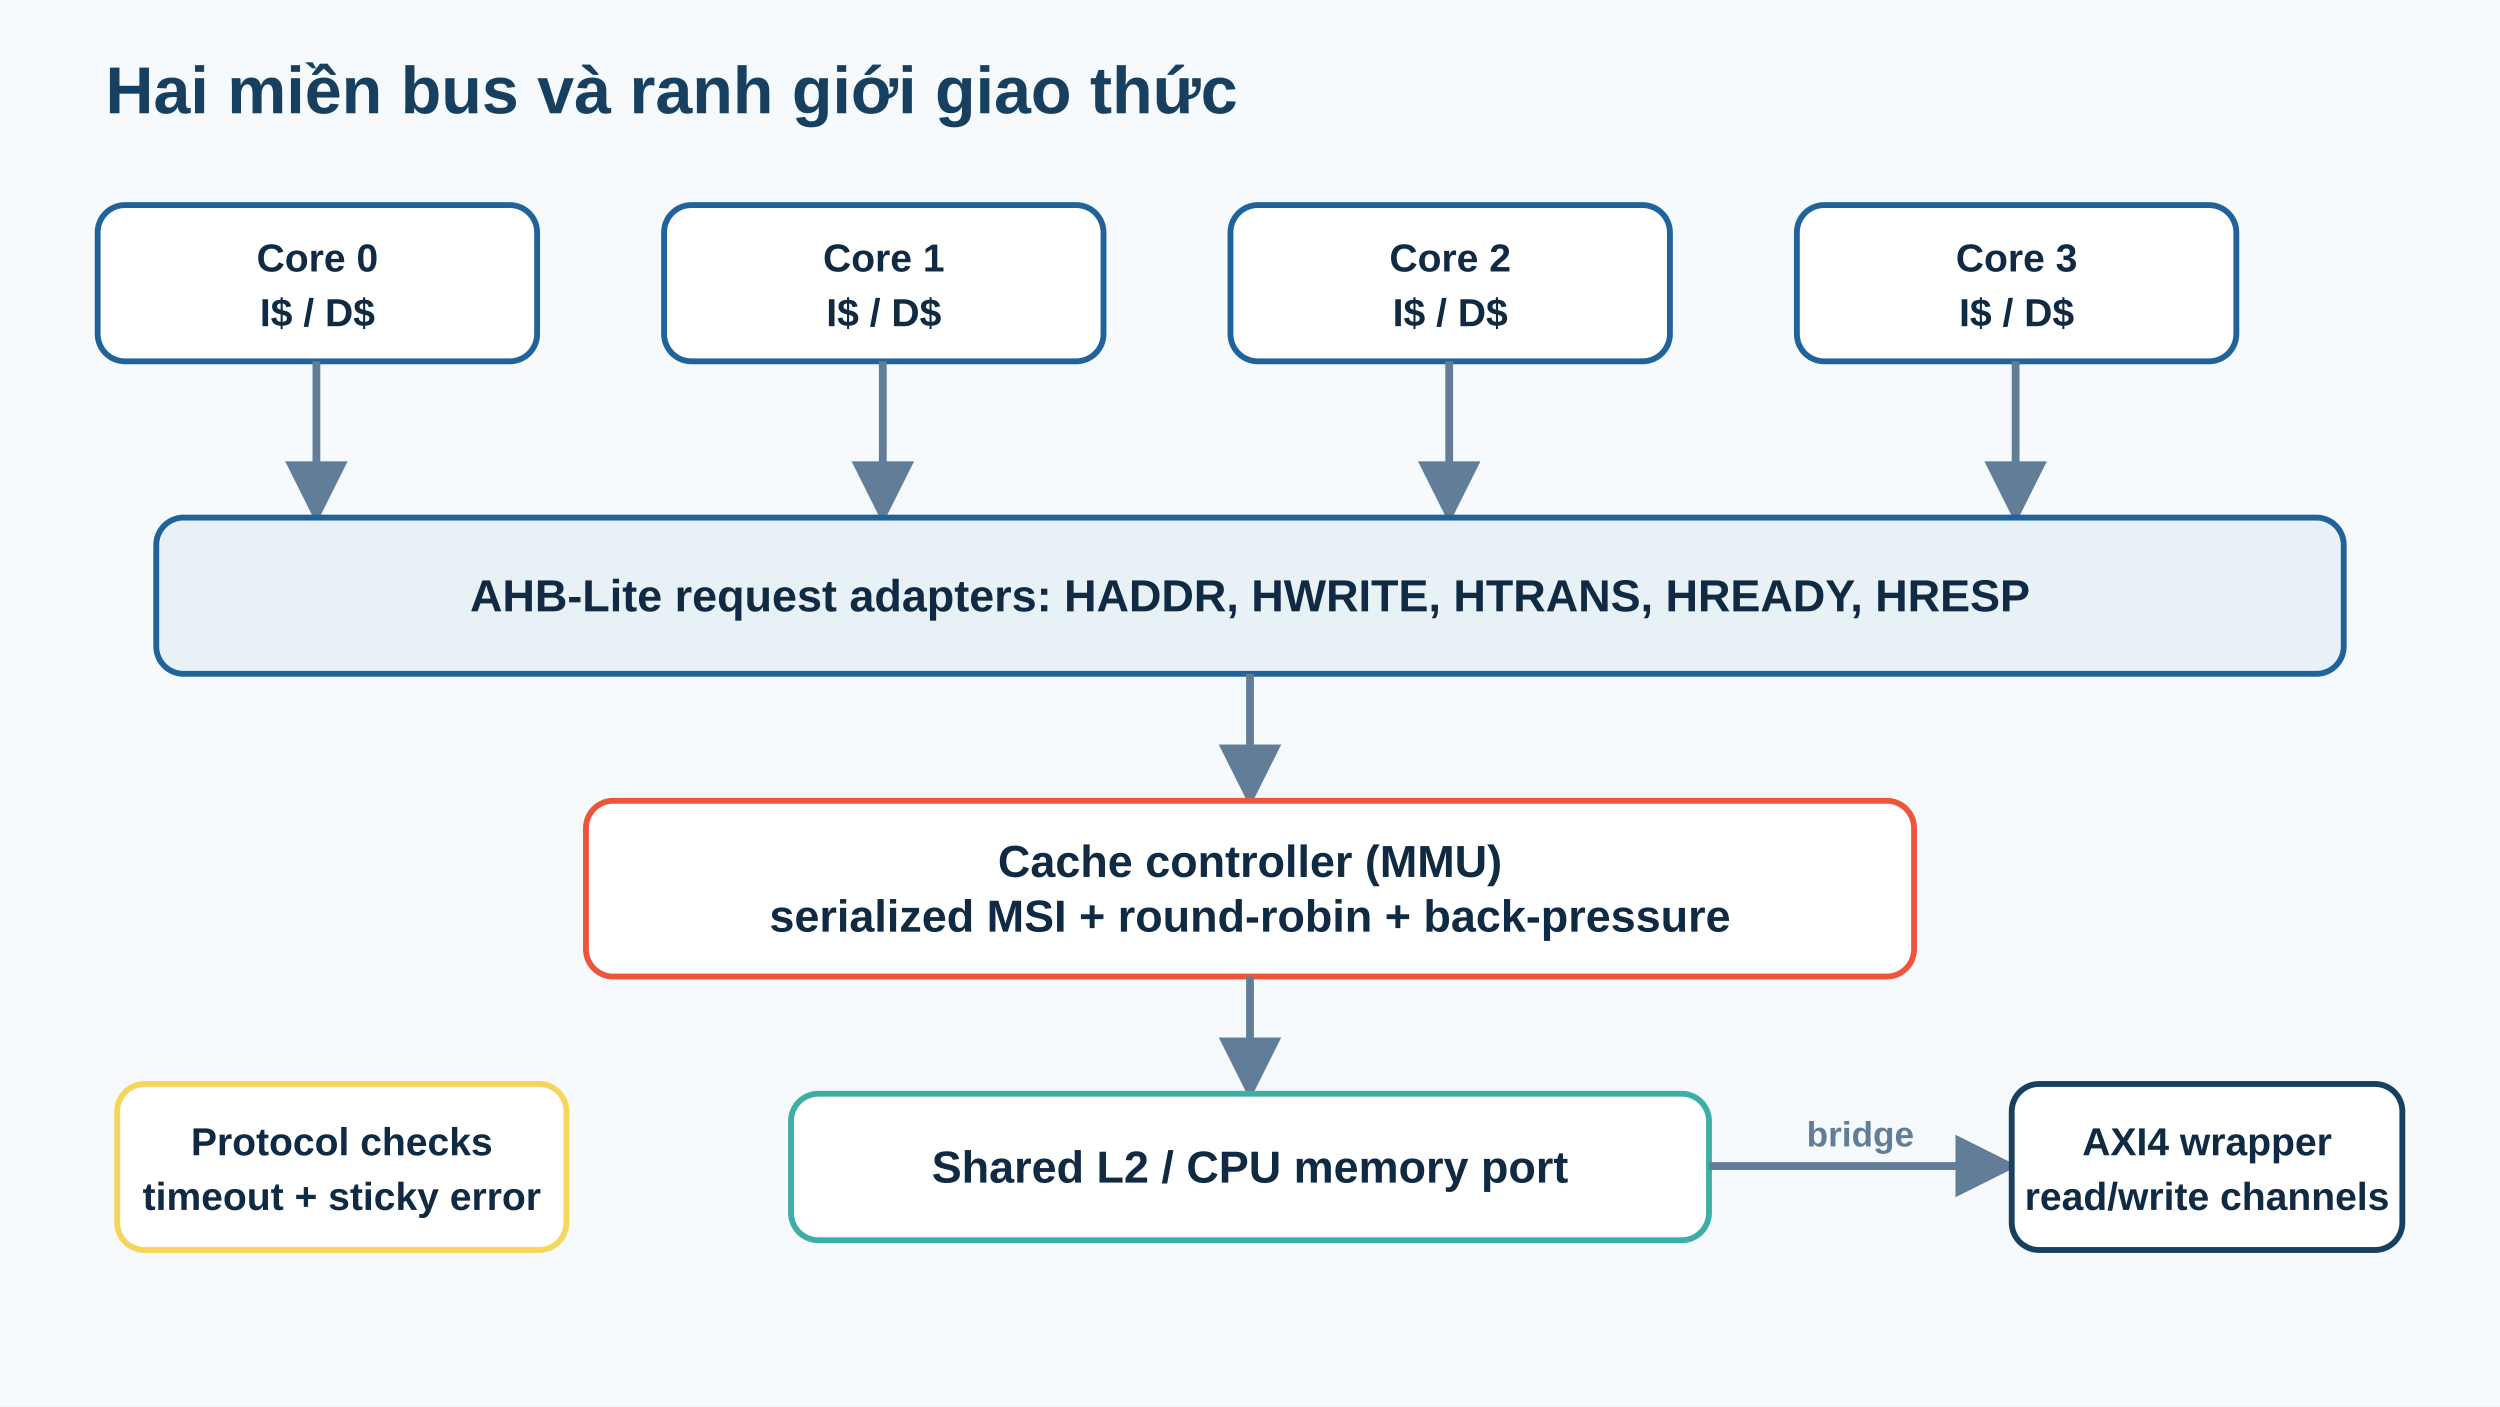
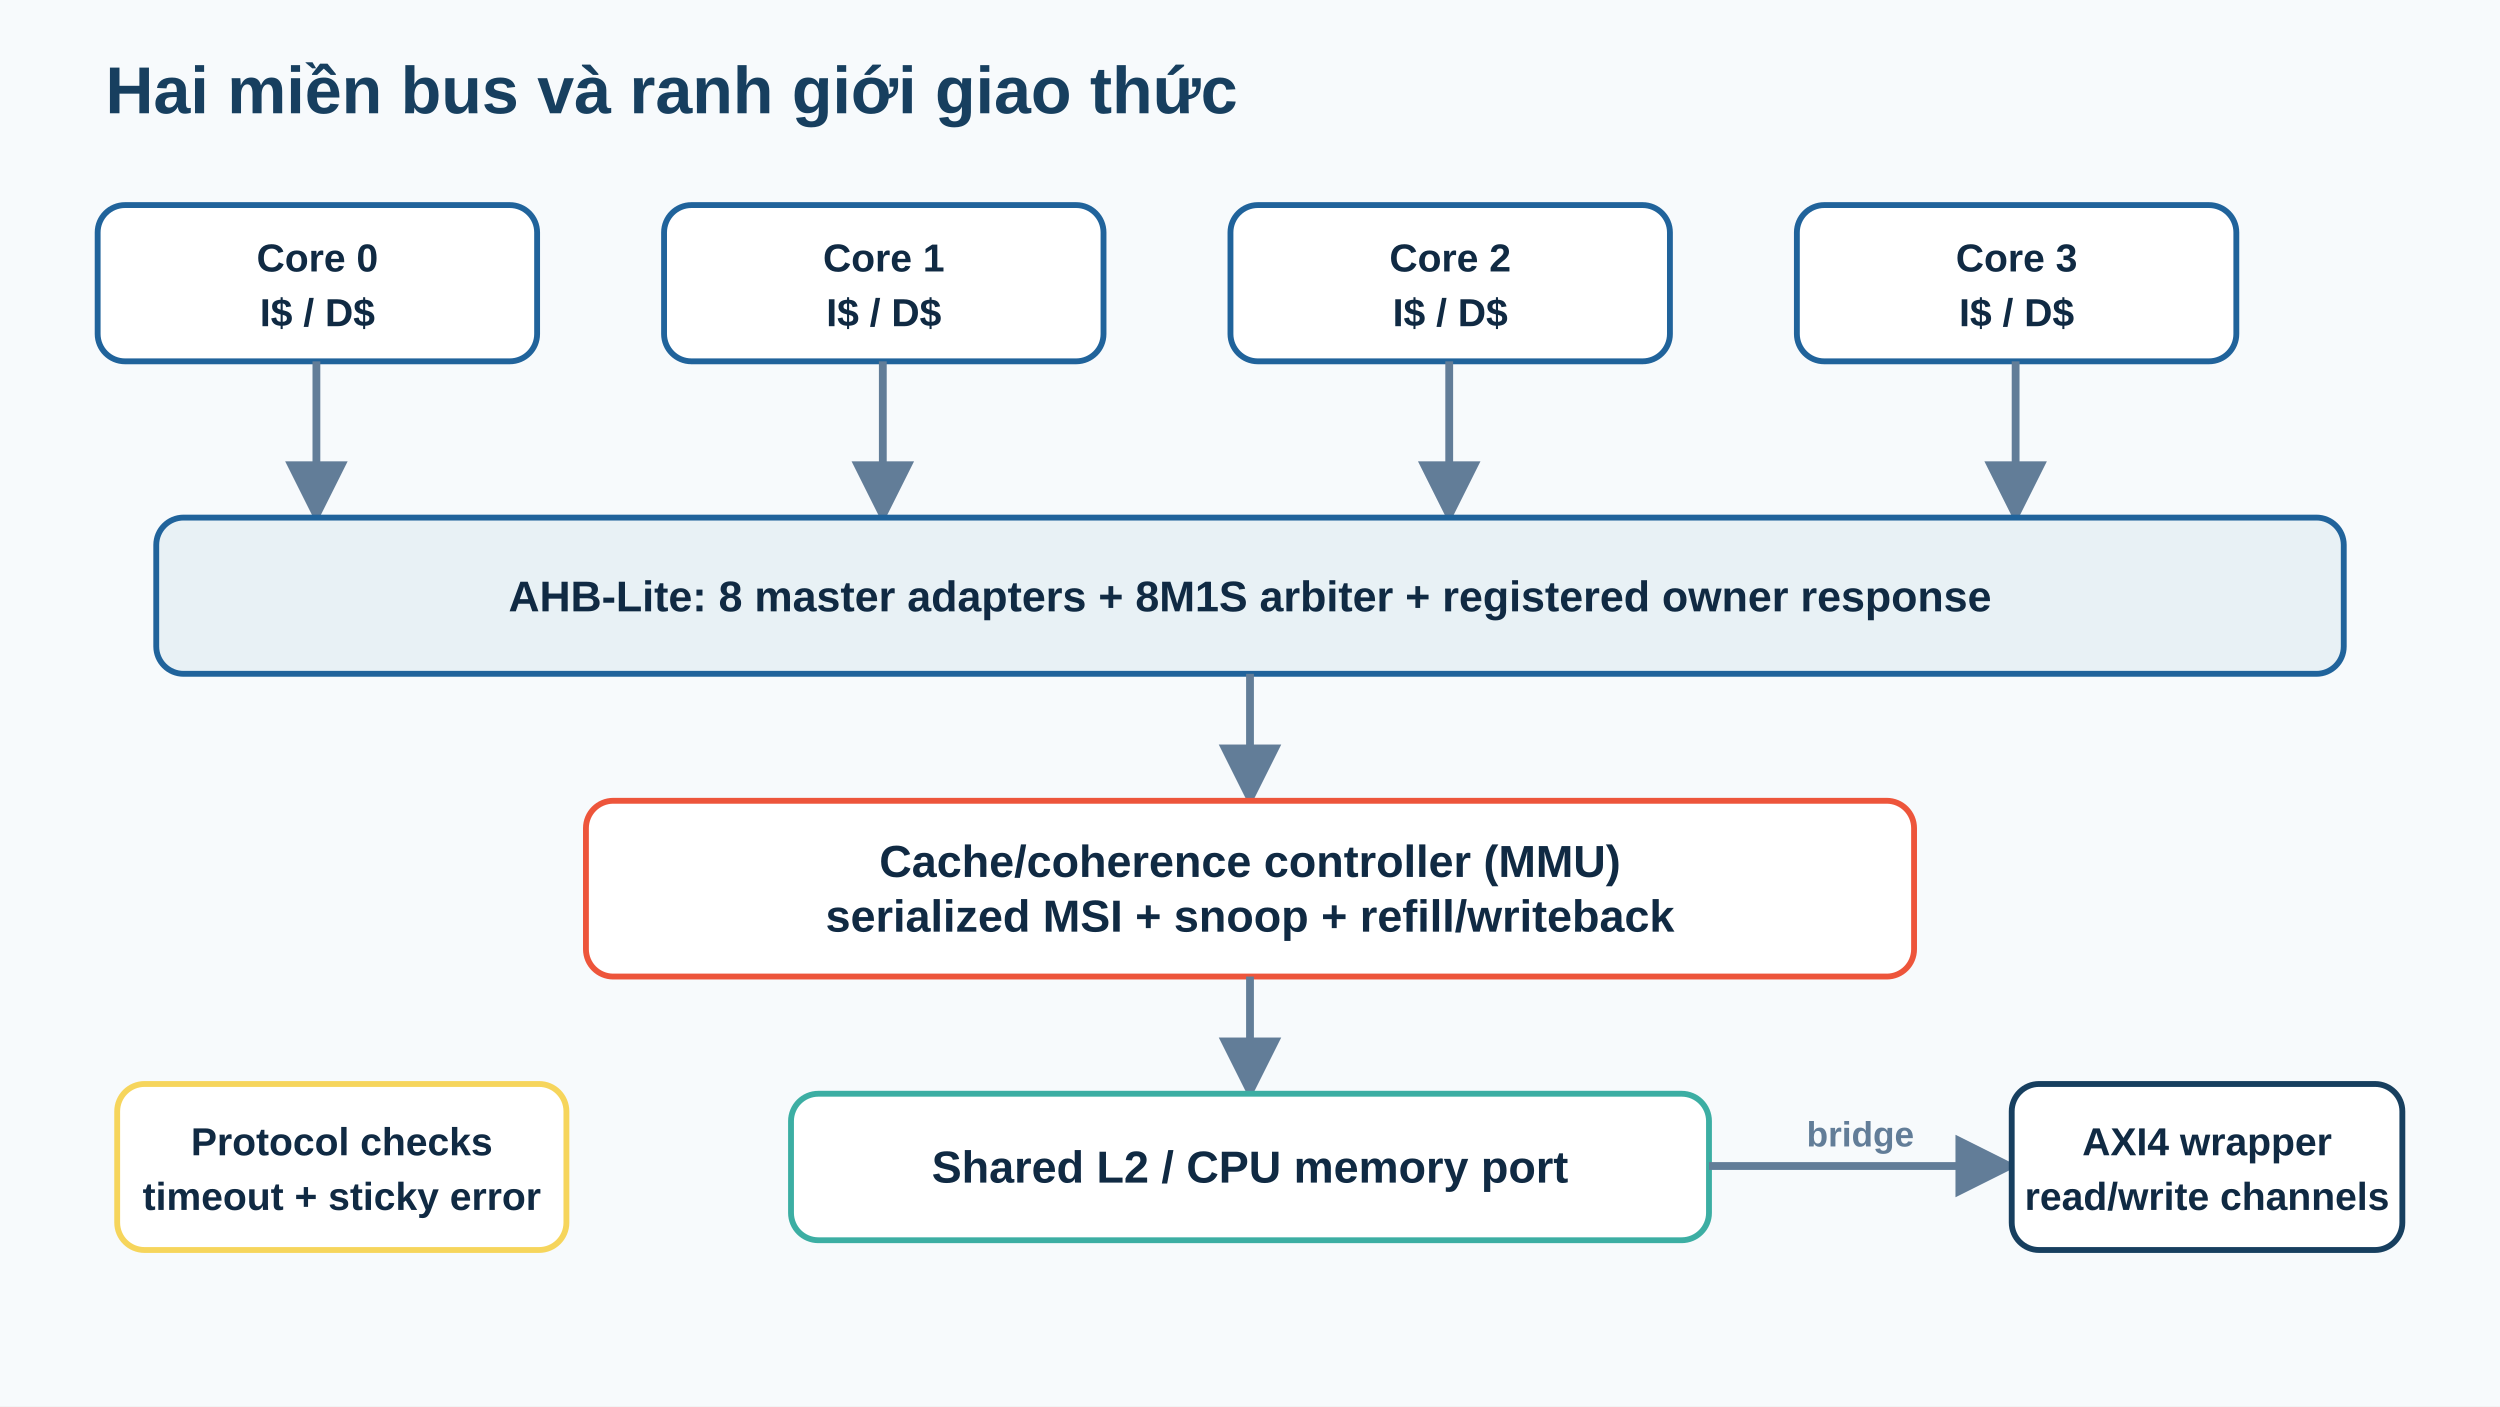
<svg xmlns="http://www.w3.org/2000/svg" width="1280" height="720" viewBox="0 0 1280 720">
  <defs>
    <marker id="arrow" viewBox="0 0 10 10" refX="9" refY="5" markerWidth="8" markerHeight="8" orient="auto-start-reverse">
      <path d="M 0 0 L 10 5 L 0 10 z" fill="#627D98" />
    </marker>
  </defs>
  <rect width="1280" height="720" fill="#F7FAFC" />
  <text x="54" y="58" font-family="Segoe UI, Arial, sans-serif" font-size="34" font-weight="750" text-anchor="start" fill="#173F5F">Hai miền bus và ranh giới giao thức</text>
  <rect x="50" y="105" width="225" height="80" rx="14" fill="#FFFFFF" stroke="#20639B" stroke-width="3" />
  <text x="162.5" y="139" font-family="Segoe UI, Arial, sans-serif" font-size="20" font-weight="650" text-anchor="middle" fill="#102A43">Core 0</text>
  <text x="162.5" y="167" font-family="Segoe UI, Arial, sans-serif" font-size="20" font-weight="650" text-anchor="middle" fill="#102A43">I$ / D$</text>
  <rect x="340" y="105" width="225" height="80" rx="14" fill="#FFFFFF" stroke="#20639B" stroke-width="3" />
  <text x="452.5" y="139" font-family="Segoe UI, Arial, sans-serif" font-size="20" font-weight="650" text-anchor="middle" fill="#102A43">Core 1</text>
  <text x="452.5" y="167" font-family="Segoe UI, Arial, sans-serif" font-size="20" font-weight="650" text-anchor="middle" fill="#102A43">I$ / D$</text>
  <rect x="630" y="105" width="225" height="80" rx="14" fill="#FFFFFF" stroke="#20639B" stroke-width="3" />
  <text x="742.5" y="139" font-family="Segoe UI, Arial, sans-serif" font-size="20" font-weight="650" text-anchor="middle" fill="#102A43">Core 2</text>
  <text x="742.5" y="167" font-family="Segoe UI, Arial, sans-serif" font-size="20" font-weight="650" text-anchor="middle" fill="#102A43">I$ / D$</text>
  <rect x="920" y="105" width="225" height="80" rx="14" fill="#FFFFFF" stroke="#20639B" stroke-width="3" />
  <text x="1032.5" y="139" font-family="Segoe UI, Arial, sans-serif" font-size="20" font-weight="650" text-anchor="middle" fill="#102A43">Core 3</text>
  <text x="1032.5" y="167" font-family="Segoe UI, Arial, sans-serif" font-size="20" font-weight="650" text-anchor="middle" fill="#102A43">I$ / D$</text>
  <line x1="162" y1="185" x2="162" y2="265" stroke="#627D98" stroke-width="4" marker-end="url(#arrow)" />
  <line x1="452" y1="185" x2="452" y2="265" stroke="#627D98" stroke-width="4" marker-end="url(#arrow)" />
  <line x1="742" y1="185" x2="742" y2="265" stroke="#627D98" stroke-width="4" marker-end="url(#arrow)" />
  <line x1="1032" y1="185" x2="1032" y2="265" stroke="#627D98" stroke-width="4" marker-end="url(#arrow)" />
  <rect x="80" y="265" width="1120" height="80" rx="14" fill="#E8F1F5" stroke="#20639B" stroke-width="3" />
-   <text x="640" y="313" font-family="Segoe UI, Arial, sans-serif" font-size="23" font-weight="650" text-anchor="middle" fill="#102A43">AHB-Lite request adapters: HADDR, HWRITE, HTRANS, HREADY, HRESP</text>
+   <text x="640" y="313" font-family="Segoe UI, Arial, sans-serif" font-size="22" font-weight="650" text-anchor="middle" fill="#102A43">AHB-Lite: 8 master adapters + 8M1S arbiter + registered owner response</text>
  <line x1="640" y1="345" x2="640" y2="410" stroke="#627D98" stroke-width="4" marker-end="url(#arrow)" />
  <rect x="300" y="410" width="680" height="90" rx="14" fill="#FFFFFF" stroke="#ED553B" stroke-width="3" />
-   <text x="640" y="449" font-family="Segoe UI, Arial, sans-serif" font-size="23" font-weight="650" text-anchor="middle" fill="#102A43">Cache controller (MMU)</text>
-   <text x="640" y="477" font-family="Segoe UI, Arial, sans-serif" font-size="23" font-weight="650" text-anchor="middle" fill="#102A43">serialized MSI + round-robin + back-pressure</text>
+   <text x="640" y="449" font-family="Segoe UI, Arial, sans-serif" font-size="23" font-weight="650" text-anchor="middle" fill="#102A43">Cache/coherence controller (MMU)</text>
+   <text x="640" y="477" font-family="Segoe UI, Arial, sans-serif" font-size="23" font-weight="650" text-anchor="middle" fill="#102A43">serialized MSI + snoop + refill/writeback</text>
  <line x1="640" y1="500" x2="640" y2="560" stroke="#627D98" stroke-width="4" marker-end="url(#arrow)" />
  <rect x="405" y="560" width="470" height="75" rx="14" fill="#FFFFFF" stroke="#3CAEA3" stroke-width="3" />
  <text x="640" y="605.5" font-family="Segoe UI, Arial, sans-serif" font-size="23" font-weight="650" text-anchor="middle" fill="#102A43">Shared L2 / CPU memory port</text>
  <line x1="875" y1="597" x2="1030" y2="597" stroke="#627D98" stroke-width="4" marker-end="url(#arrow)" />
  <text x="952.5" y="587" font-family="Segoe UI, Arial, sans-serif" font-size="18" font-weight="600" text-anchor="middle" fill="#627D98">bridge</text>
  <rect x="1030" y="555" width="200" height="85" rx="14" fill="#FFFFFF" stroke="#173F5F" stroke-width="3" />
  <text x="1130" y="591.5" font-family="Segoe UI, Arial, sans-serif" font-size="20" font-weight="650" text-anchor="middle" fill="#102A43">AXI4 wrapper</text>
  <text x="1130" y="619.5" font-family="Segoe UI, Arial, sans-serif" font-size="20" font-weight="650" text-anchor="middle" fill="#102A43">read/write channels</text>
  <rect x="60" y="555" width="230" height="85" rx="14" fill="#FFFFFF" stroke="#F6D55C" stroke-width="3" />
  <text x="175" y="591.5" font-family="Segoe UI, Arial, sans-serif" font-size="20" font-weight="650" text-anchor="middle" fill="#102A43">Protocol checks</text>
  <text x="175" y="619.5" font-family="Segoe UI, Arial, sans-serif" font-size="20" font-weight="650" text-anchor="middle" fill="#102A43">timeout + sticky error</text>
</svg>
